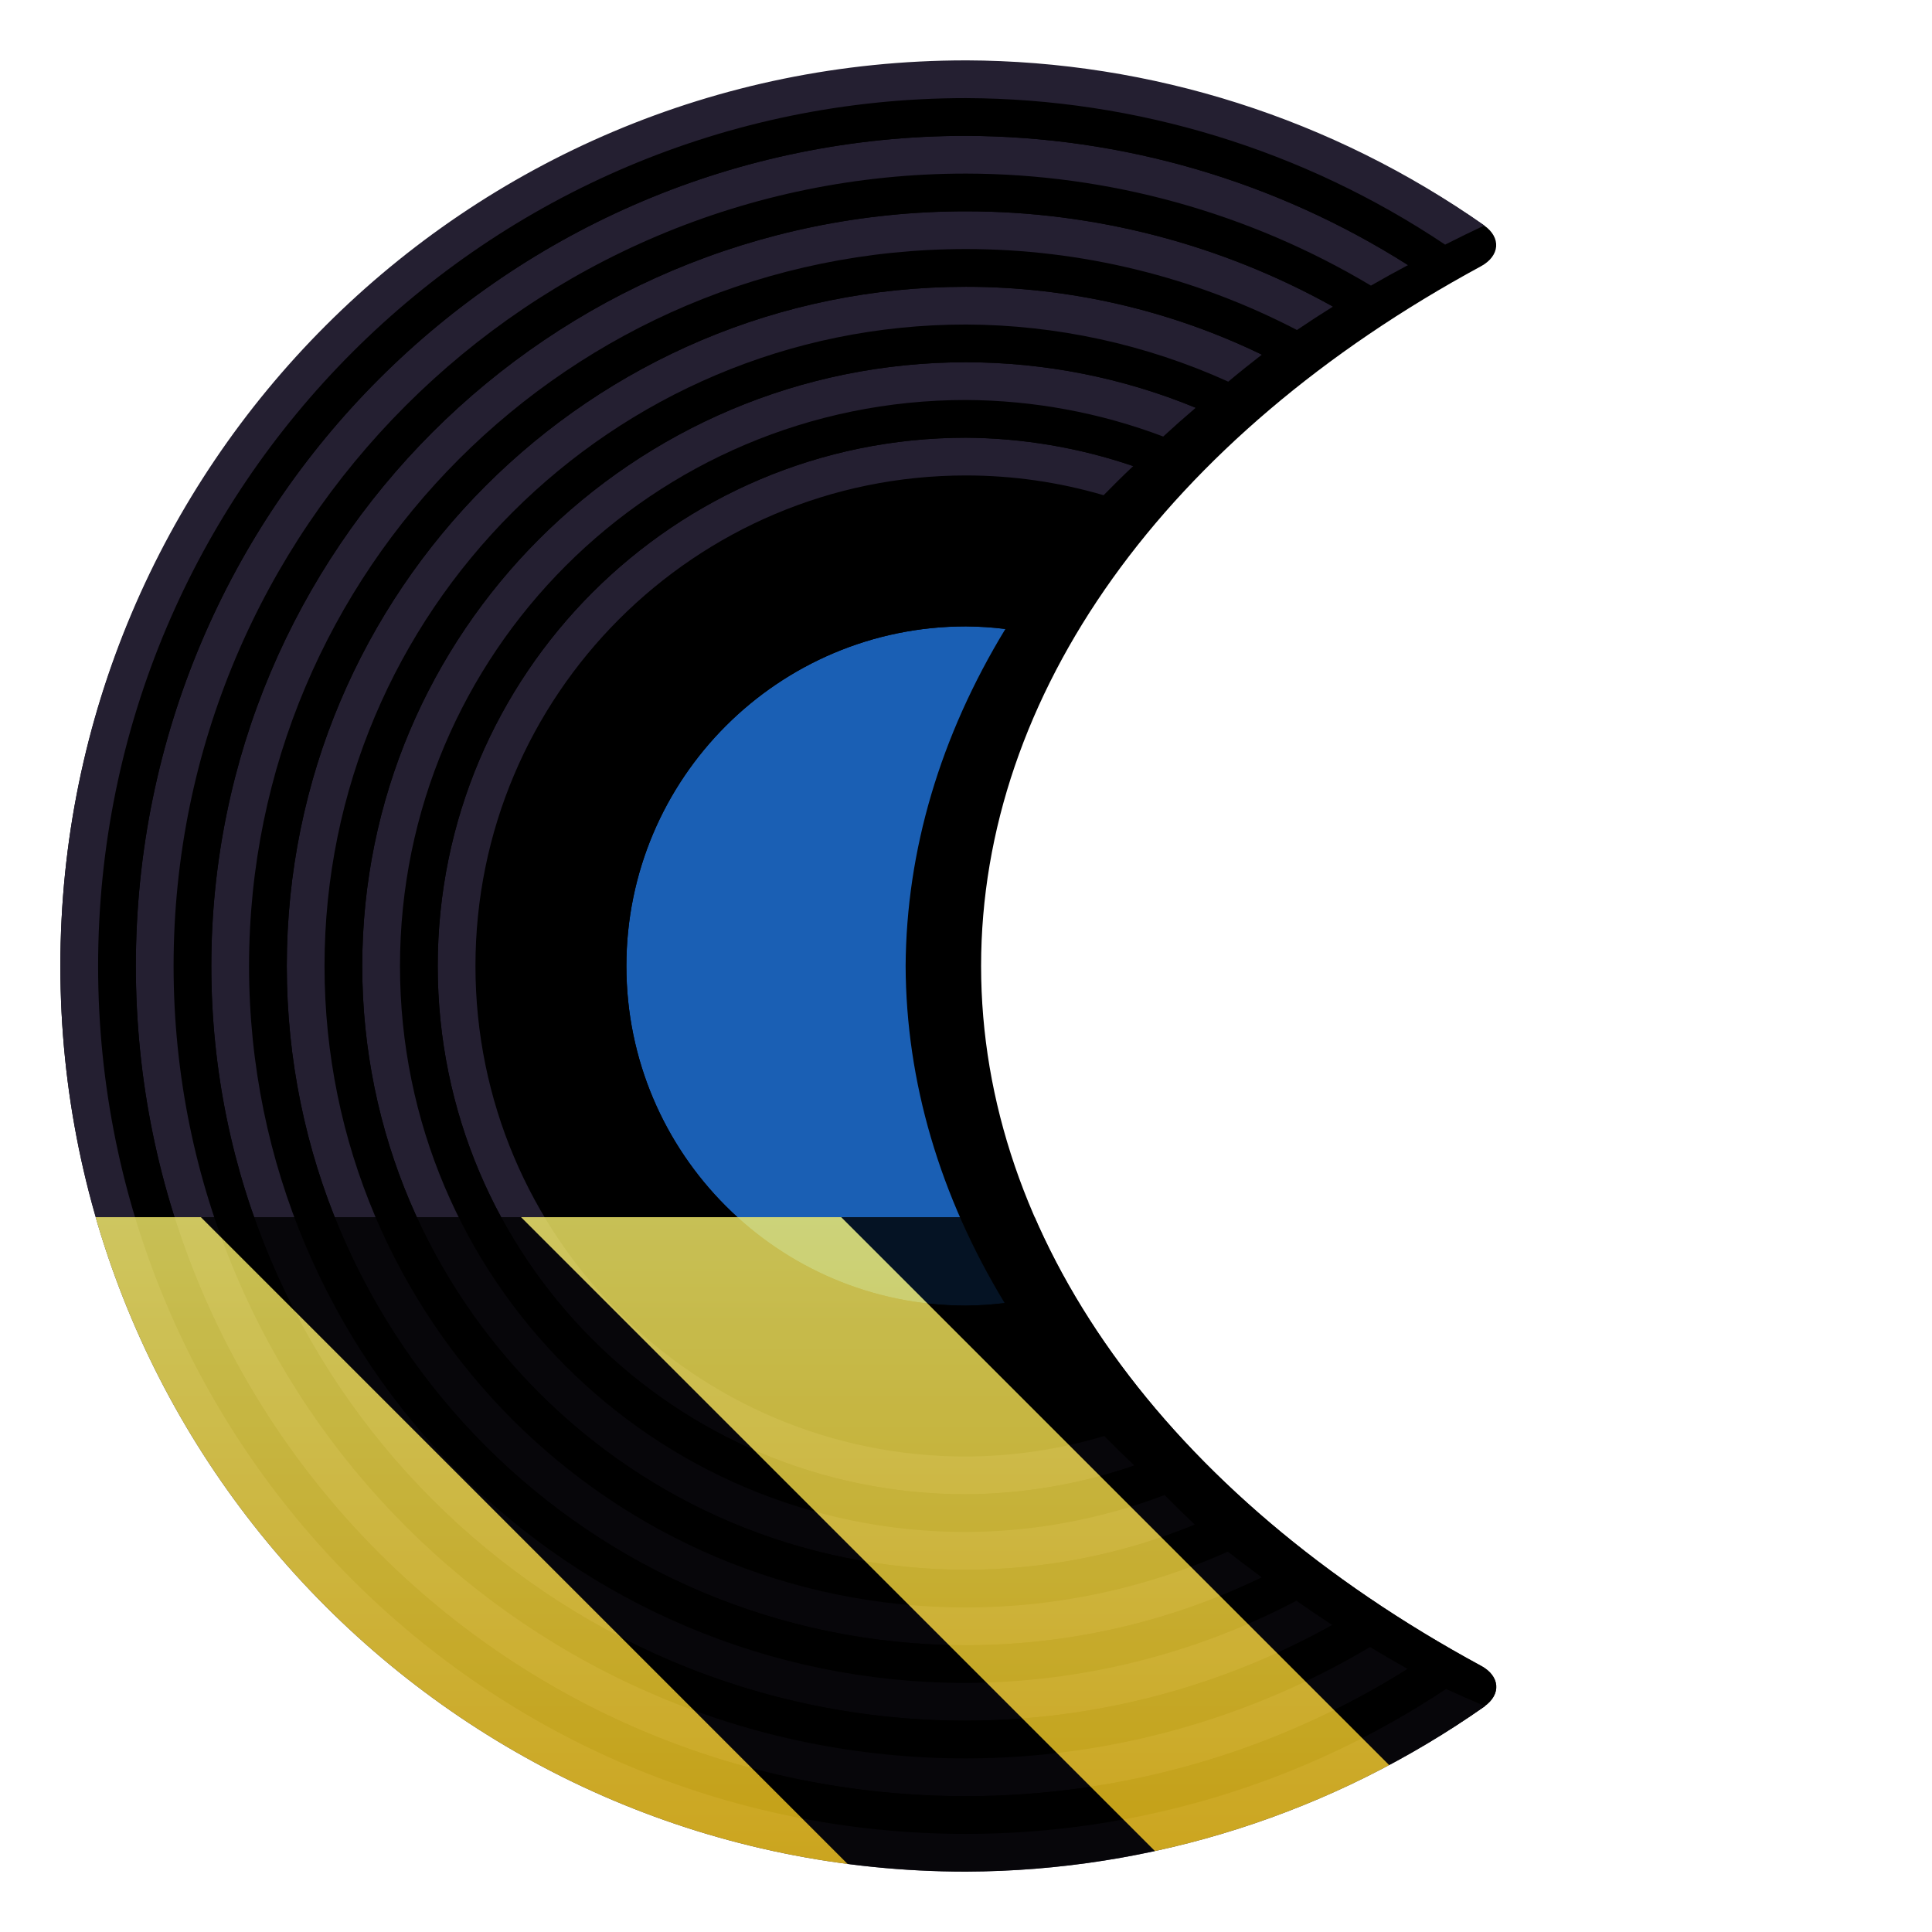
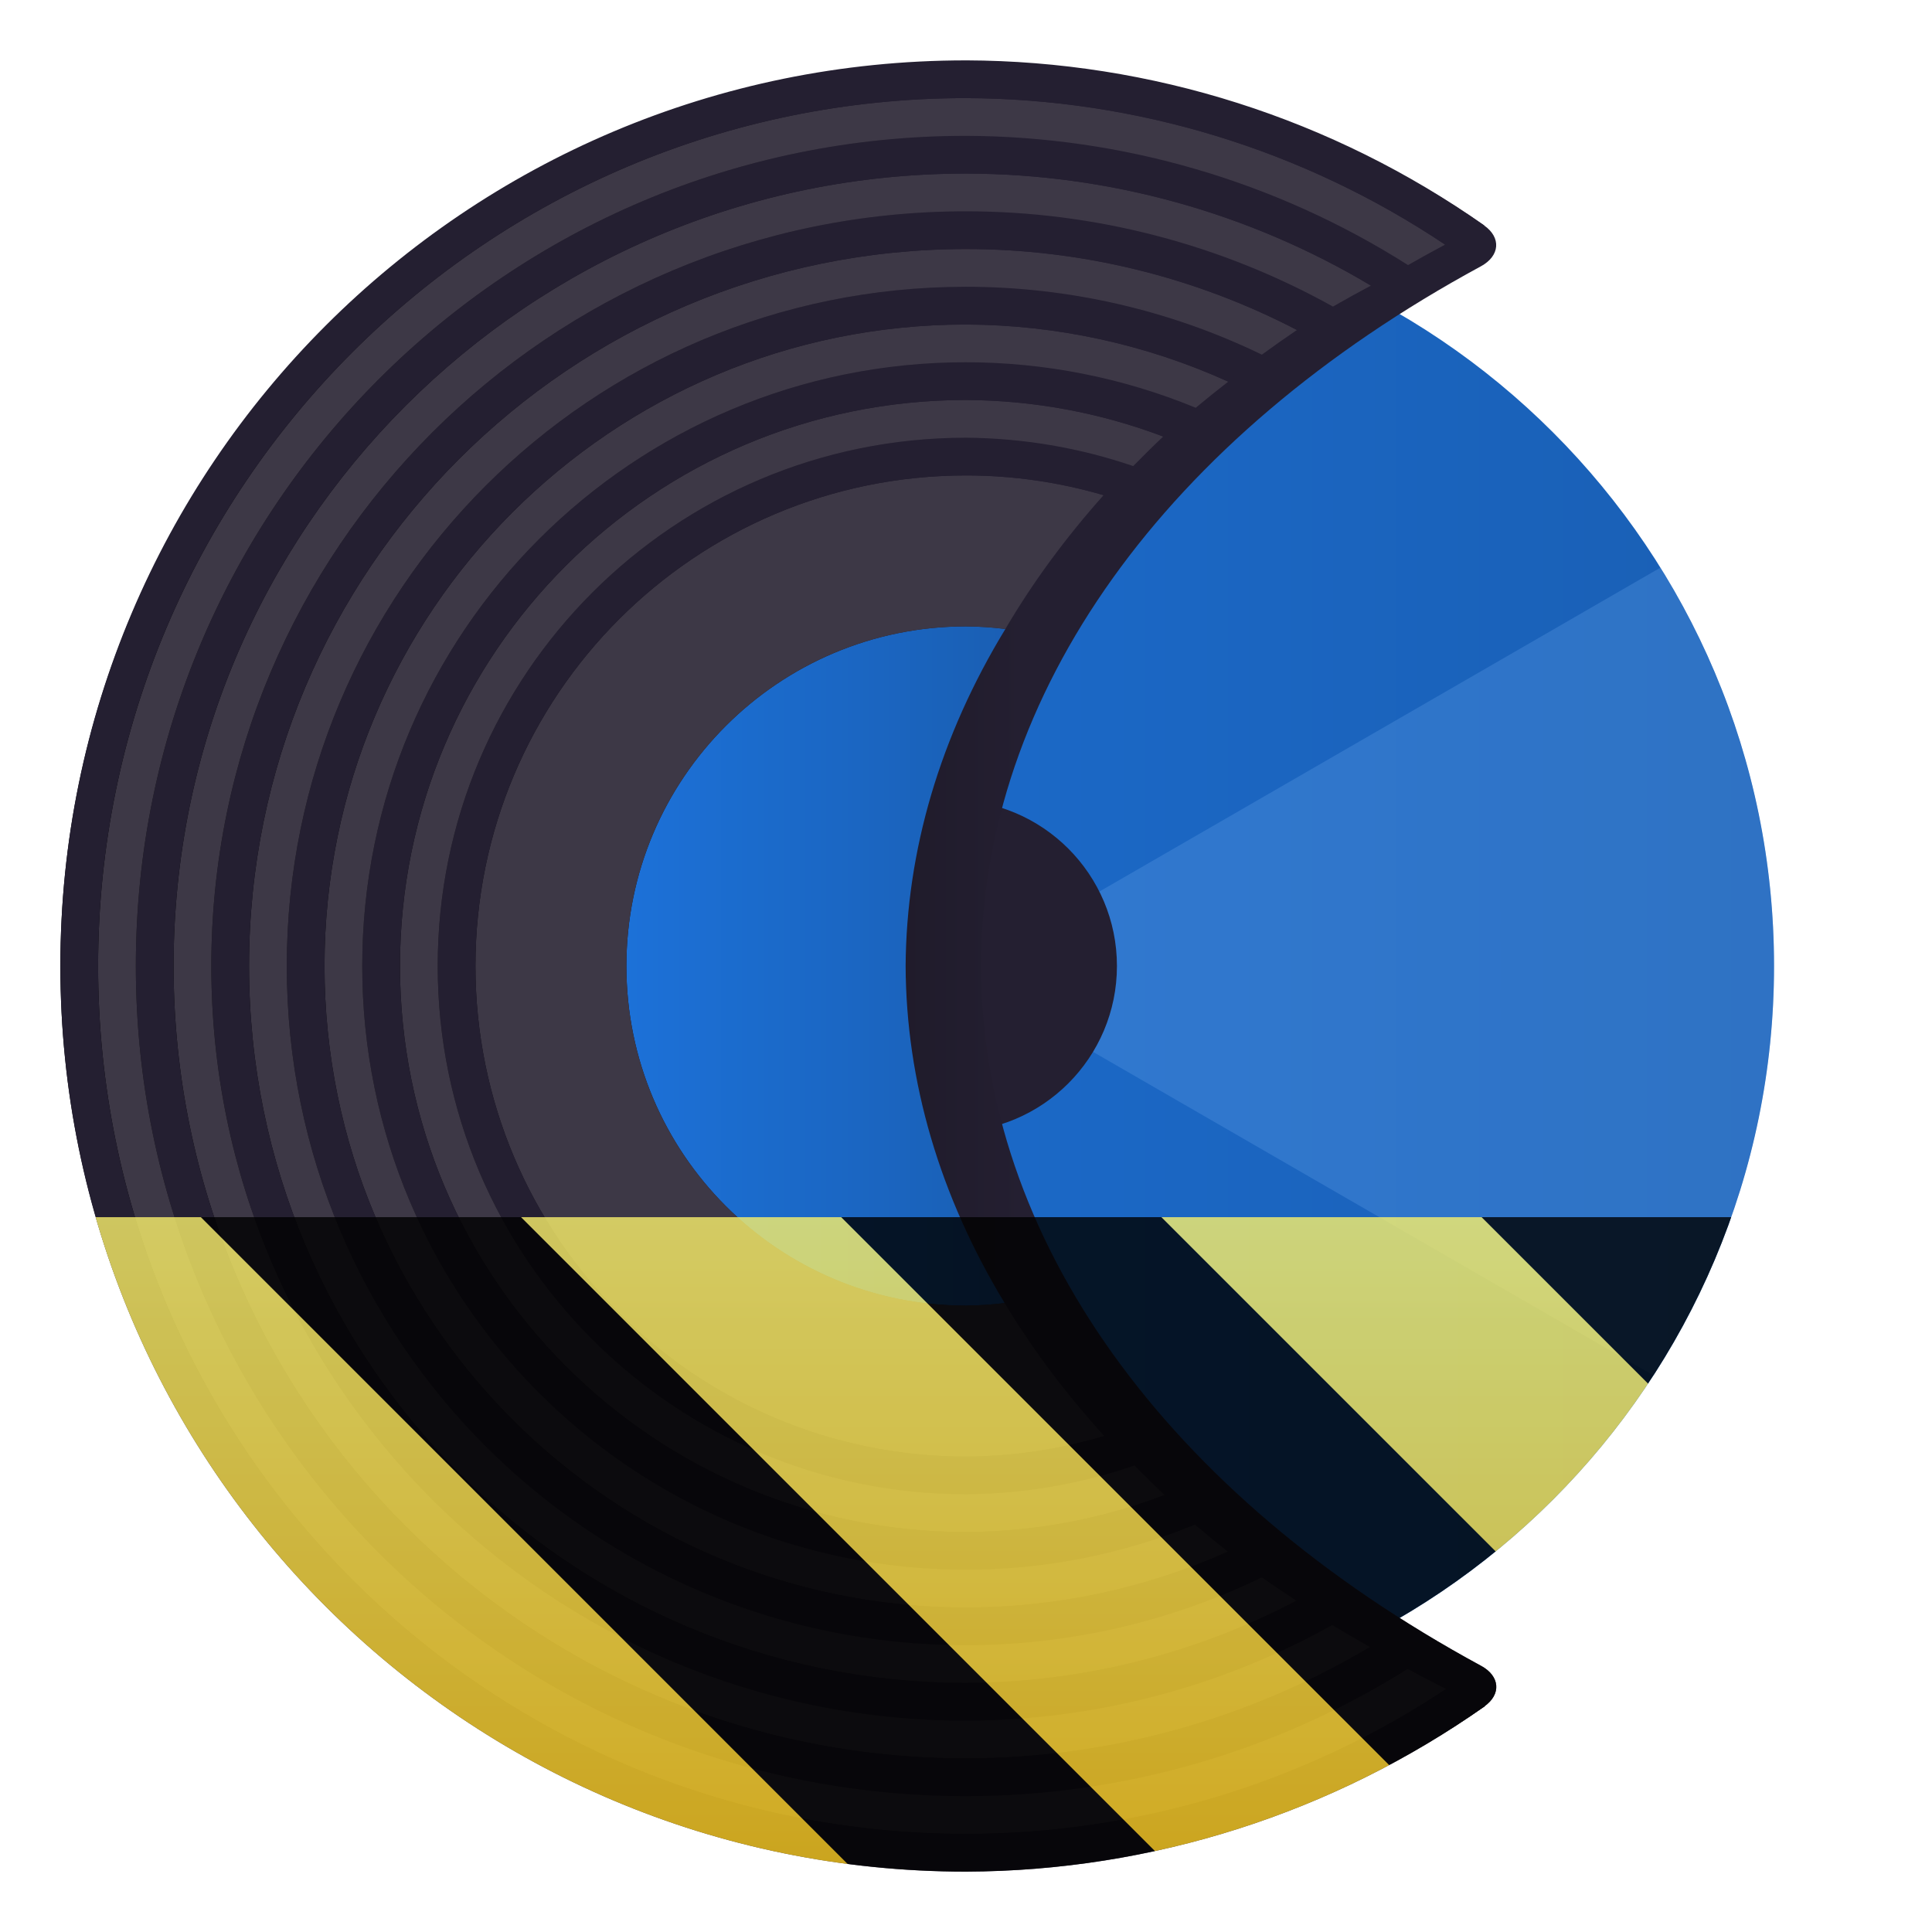
<svg xmlns="http://www.w3.org/2000/svg" height="128px" viewBox="0 0 128 128" width="128px">
  <filter id="a" height="100%" width="100%" x="0%" y="0%">
    <feColorMatrix color-interpolation-filters="sRGB" values="0 0 0 0 1 0 0 0 0 1 0 0 0 0 1 0 0 0 1 0" />
  </filter>
-   <clipPath id="b">
+   <linearGradient id="b" gradientUnits="userSpaceOnUse" x1="17.536" x2="117.536" y1="64" y2="64">
+     <stop offset="0" stop-color="#1c71d8" />
+     <stop offset="0.999" stop-color="#1a5fb4" />
+   </linearGradient>
+   <linearGradient id="c" gradientUnits="userSpaceOnUse" x1="4" x2="99.134" y1="64" y2="64">
+     <stop offset="0" />
+     <stop offset="0.671" stop-color="#241f31" />
+   </linearGradient>
+   <linearGradient id="d" gradientUnits="userSpaceOnUse" x1="41.5" x2="66.611" y1="64" y2="64">
+     <stop offset="0" stop-color="#1c71d8" />
+     <stop offset="1" stop-color="#1a5fb4" />
+   </linearGradient>
+   <clipPath id="e">
    <rect height="128" width="128" />
  </clipPath>
-   <clipPath id="c">
+   <clipPath id="f">
    <rect height="128" width="128" />
  </clipPath>
-   <mask id="d">
+   <mask id="g">
    <g filter="url(#a)">
-       <g clip-path="url(#c)" filter="url(#a)">
-         <g clip-path="url(#b)">
-           <path d="m 64 4.176 c -33.137 0 -60 26.785 -60 59.824 s 26.863 59.824 60 59.824 c 12.297 0 24.273 -3.766 34.324 -10.758 c 1.164 -0.809 1.051 -2.023 -0.195 -2.699 c -20.926 -11.34 -33.129 -28.355 -33.129 -46.367 c 0 -18.008 12.199 -35.023 33.117 -46.359 c 1.25 -0.68 1.367 -1.902 0.195 -2.715 c -10.047 -6.988 -22.02 -10.75 -34.312 -10.75 z m 0 0" />
-           <path d="m 66.562 86.332 c -4.305 -7.098 -6.531 -14.676 -6.562 -22.332 c 0.047 -7.656 2.289 -15.234 6.609 -22.328 c -0.863 -0.109 -1.738 -0.164 -2.609 -0.172 c -12.426 0 -22.5 10.074 -22.5 22.5 s 10.074 22.5 22.5 22.5 c 0.855 -0.008 1.711 -0.062 2.562 -0.168 z m 0 0" fill="#1a5fb4" />
-           <path d="m 73.16 95.141 c -2.559 -2.812 -4.766 -5.758 -6.598 -8.809 c -0.852 0.105 -1.707 0.16 -2.562 0.168 c -12.426 0 -22.5 -10.074 -22.5 -22.5 s 10.074 -22.5 22.5 -22.5 c 0.871 0.008 1.746 0.062 2.609 0.172 c 1.801 -3.07 3.98 -6.035 6.508 -8.867 c -2.961 -0.863 -6.031 -1.305 -9.117 -1.305 c -17.949 0 -32.5 14.551 -32.5 32.5 s 14.551 32.5 32.5 32.5 c 3.102 -0.016 6.188 -0.473 9.16 -1.363 z m 0 0" />
+       <g clip-path="url(#f)" filter="url(#a)">
+         <g clip-path="url(#e)">
+           <path d="m 117.535 64 c 0 27.613 -22.387 50 -50 50 c -27.613 0 -50 -22.387 -50 -50 s 22.387 -50 50 -50 c 27.613 0 50 22.387 50 50 z m 0 0" fill="url(#b)" />
+           <path d="m 110.004 37.609 l -7.148 4.129 l -39.43 22.762 l 39.43 22.762 l 6.684 3.859 c 5.219 -8.082 7.996 -17.5 7.996 -27.121 c 0 -9.328 -2.609 -18.469 -7.531 -26.391 z m 0 0" fill="#62a0ea" fill-opacity="0.302" />
+           <path d="m 74 64 c 0 6.074 -4.926 11 -11 11 s -11 -4.926 -11 -11 s 4.926 -11 11 -11 s 11 4.926 11 11 z m 0 0" fill="#241f31" />
+           <path d="m 64 4.176 c -33.137 0 -60 26.785 -60 59.824 s 26.863 59.824 60 59.824 c 12.297 0 24.273 -3.766 34.324 -10.758 c 1.164 -0.809 1.051 -2.023 -0.195 -2.699 c -20.926 -11.34 -33.129 -28.355 -33.129 -46.367 c 0 -18.008 12.199 -35.023 33.117 -46.359 c 1.25 -0.68 1.367 -1.902 0.195 -2.715 c -10.047 -6.988 -22.02 -10.75 -34.312 -10.75 z m 0 0" fill="url(#c)" />
+           <path d="m 66.562 86.332 c -4.305 -7.098 -6.531 -14.676 -6.562 -22.332 c 0.047 -7.656 2.289 -15.234 6.609 -22.328 c -0.863 -0.109 -1.738 -0.164 -2.609 -0.172 c -12.426 0 -22.5 10.074 -22.5 22.5 s 10.074 22.5 22.5 22.5 c 0.855 -0.008 1.711 -0.062 2.562 -0.168 z m 0 0" fill="url(#d)" />
+           <path d="m 73.16 95.141 c -2.559 -2.812 -4.766 -5.758 -6.598 -8.809 c -0.852 0.105 -1.707 0.16 -2.562 0.168 c -12.426 0 -22.5 -10.074 -22.5 -22.5 s 10.074 -22.5 22.5 -22.5 c 0.871 0.008 1.746 0.062 2.609 0.172 c 1.801 -3.07 3.98 -6.035 6.508 -8.867 c -2.961 -0.863 -6.031 -1.305 -9.117 -1.305 c -17.949 0 -32.5 14.551 -32.5 32.5 s 14.551 32.5 32.5 32.5 c 3.102 -0.016 6.188 -0.473 9.16 -1.363 z m 0 0" fill="#3d3846" />
          <path d="m 75.16 97.094 c -0.688 -0.645 -1.352 -1.293 -2 -1.953 c -2.973 0.887 -6.059 1.344 -9.16 1.359 c -17.949 0 -32.5 -14.551 -32.5 -32.5 s 14.551 -32.5 32.5 -32.5 c 3.086 0 6.156 0.441 9.117 1.309 c 0.637 -0.652 1.289 -1.297 1.961 -1.93 c -3.566 -1.219 -7.309 -1.852 -11.078 -1.879 c -19.328 0 -35 15.672 -35 35 s 15.672 35 35 35 c 3.801 -0.027 7.566 -0.668 11.16 -1.906 z m 0 0" fill="#241f31" />
-           <path d="m 77.156 99.051 c -0.684 -0.645 -1.348 -1.297 -1.996 -1.957 c -3.594 1.238 -7.359 1.879 -11.16 1.906 c -19.328 0 -35 -15.672 -35 -35 s 15.672 -35 35 -35 c 3.77 0.027 7.512 0.66 11.078 1.879 c 0.645 -0.66 1.309 -1.316 1.988 -1.957 c -4.176 -1.582 -8.602 -2.398 -13.066 -2.422 c -20.711 0 -37.5 16.789 -37.5 37.5 s 16.789 37.5 37.5 37.5 c 4.496 -0.02 8.953 -0.852 13.156 -2.449 z m 0 0" />
+           <path d="m 77.156 99.051 c -0.684 -0.645 -1.348 -1.297 -1.996 -1.957 c -3.594 1.238 -7.359 1.879 -11.16 1.906 c -19.328 0 -35 -15.672 -35 -35 s 15.672 -35 35 -35 c 3.77 0.027 7.512 0.66 11.078 1.879 c 0.645 -0.66 1.309 -1.316 1.988 -1.957 c -4.176 -1.582 -8.602 -2.398 -13.066 -2.422 c -20.711 0 -37.5 16.789 -37.5 37.5 s 16.789 37.5 37.5 37.5 c 4.496 -0.02 8.953 -0.852 13.156 -2.449 z m 0 0" fill="#3d3846" />
          <path d="m 79.164 101.012 c -0.688 -0.645 -1.355 -1.301 -2.008 -1.961 c -4.203 1.598 -8.66 2.43 -13.156 2.449 c -20.711 0 -37.5 -16.789 -37.5 -37.5 s 16.789 -37.5 37.5 -37.5 c 4.465 0.023 8.891 0.84 13.066 2.422 c 0.699 -0.645 1.418 -1.281 2.152 -1.906 c -4.824 -1.988 -9.996 -3.012 -15.219 -3.016 c -22.09 0 -40 17.91 -40 40 s 17.91 40 40 40 c 5.203 0 10.352 -1.016 15.164 -2.988 z m 0 0" fill="#241f31" />
-           <path d="m 81.348 102.801 c -0.746 -0.586 -1.473 -1.184 -2.184 -1.789 c -4.812 1.973 -9.961 2.988 -15.164 2.988 c -22.09 0 -40 -17.91 -40 -40 s 17.91 -40 40 -40 c 5.223 0.004 10.395 1.027 15.219 3.016 c 0.703 -0.586 1.422 -1.164 2.156 -1.73 c -5.457 -2.473 -11.379 -3.762 -17.375 -3.785 c -23.473 0 -42.5 19.027 -42.5 42.5 s 19.027 42.5 42.5 42.5 c 5.977 0 11.891 -1.262 17.348 -3.699 z m 0 0" />
+           <path d="m 81.348 102.801 c -0.746 -0.586 -1.473 -1.184 -2.184 -1.789 c -4.812 1.973 -9.961 2.988 -15.164 2.988 c -22.09 0 -40 -17.91 -40 -40 s 17.91 -40 40 -40 c 5.223 0.004 10.395 1.027 15.219 3.016 c 0.703 -0.586 1.422 -1.164 2.156 -1.73 c -5.457 -2.473 -11.379 -3.762 -17.375 -3.785 c -23.473 0 -42.5 19.027 -42.5 42.5 s 19.027 42.5 42.5 42.5 c 5.977 0 11.891 -1.262 17.348 -3.699 z m 0 0" fill="#3d3846" />
          <path d="m 83.602 104.508 c -0.766 -0.562 -1.52 -1.129 -2.254 -1.707 c -5.457 2.438 -11.371 3.699 -17.348 3.699 c -23.473 0 -42.5 -19.027 -42.5 -42.5 s 19.027 -42.5 42.5 -42.5 c 5.996 0.023 11.918 1.312 17.375 3.785 c 0.727 -0.609 1.469 -1.203 2.227 -1.789 c -6.109 -2.961 -12.812 -4.496 -19.602 -4.496 c -24.852 0 -45 20.148 -45 45 s 20.148 45 45 45 c 6.789 0 13.492 -1.535 19.602 -4.492 z m 0 0" fill="#241f31" />
-           <path d="m 85.891 106.055 c -0.777 -0.508 -1.539 -1.023 -2.289 -1.547 c -6.109 2.957 -12.812 4.492 -19.602 4.492 c -24.852 0 -45 -20.148 -45 -45 s 20.148 -45 45 -45 c 6.789 0 13.492 1.535 19.602 4.496 c 0.762 -0.555 1.535 -1.098 2.324 -1.633 c -6.77 -3.523 -14.293 -5.363 -21.926 -5.363 c -26.234 0 -47.5 21.266 -47.5 47.5 s 21.266 47.5 47.5 47.5 c 7.629 -0.031 15.137 -1.898 21.891 -5.445 z m 0 0" />
+           <path d="m 85.891 106.055 c -0.777 -0.508 -1.539 -1.023 -2.289 -1.547 c -6.109 2.957 -12.812 4.492 -19.602 4.492 c -24.852 0 -45 -20.148 -45 -45 s 20.148 -45 45 -45 c 6.789 0 13.492 1.535 19.602 4.496 c 0.762 -0.555 1.535 -1.098 2.324 -1.633 c -6.77 -3.523 -14.293 -5.363 -21.926 -5.363 c -26.234 0 -47.5 21.266 -47.5 47.5 s 21.266 47.5 47.5 47.5 c 7.629 -0.031 15.137 -1.898 21.891 -5.445 z m 0 0" fill="#3d3846" />
          <path d="m 88.266 107.664 c -0.805 -0.527 -1.598 -1.066 -2.375 -1.609 c -6.754 3.547 -14.262 5.414 -21.891 5.445 c -26.234 0 -47.5 -21.266 -47.5 -47.5 s 21.266 -47.5 47.5 -47.5 c 7.633 0 15.156 1.84 21.926 5.363 c 0.781 -0.527 1.578 -1.047 2.387 -1.551 c -7.434 -4.141 -15.801 -6.312 -24.312 -6.312 c -27.613 0 -50 22.387 -50 50 s 22.387 50 50 50 c 8.496 -0.016 16.848 -2.199 24.266 -6.336 z m 0 0" fill="#241f31" />
-           <path d="m 90.766 109.121 c -0.844 -0.477 -1.68 -0.961 -2.5 -1.457 c -7.418 4.137 -15.77 6.32 -24.266 6.336 c -27.613 0 -50 -22.387 -50 -50 s 22.387 -50 50 -50 c 8.512 0 16.879 2.172 24.312 6.312 c 0.828 -0.477 1.668 -0.938 2.516 -1.391 c -8.109 -4.844 -17.379 -7.406 -26.828 -7.422 c -28.996 0 -52.5 23.504 -52.5 52.5 s 23.504 52.5 52.5 52.5 c 9.422 -0.012 18.668 -2.562 26.766 -7.379 z m 0 0" />
+           <path d="m 90.766 109.121 c -0.844 -0.477 -1.68 -0.961 -2.5 -1.457 c -7.418 4.137 -15.77 6.32 -24.266 6.336 c -27.613 0 -50 -22.387 -50 -50 s 22.387 -50 50 -50 c 8.512 0 16.879 2.172 24.312 6.312 c 0.828 -0.477 1.668 -0.938 2.516 -1.391 c -8.109 -4.844 -17.379 -7.406 -26.828 -7.422 c -28.996 0 -52.5 23.504 -52.5 52.5 s 23.504 52.5 52.5 52.5 c 9.422 -0.012 18.668 -2.562 26.766 -7.379 z m 0 0" fill="#3d3846" />
          <path d="m 93.258 110.574 c -0.844 -0.477 -1.672 -0.961 -2.492 -1.453 c -8.098 4.816 -17.344 7.367 -26.766 7.379 c -28.996 0 -52.5 -23.504 -52.5 -52.5 s 23.504 -52.5 52.5 -52.5 c 9.449 0.016 18.719 2.578 26.828 7.422 c 0.809 -0.465 1.629 -0.918 2.457 -1.359 c -8.758 -5.559 -18.91 -8.527 -29.285 -8.562 c -30.375 0 -55 24.625 -55 55 s 24.625 55 55 55 c 10.352 0 20.492 -2.922 29.258 -8.426 z m 0 0" fill="#241f31" />
-           <path d="m 95.805 111.902 c -0.859 -0.434 -1.711 -0.875 -2.547 -1.328 c -8.766 5.504 -18.906 8.426 -29.258 8.426 c -30.375 0 -55 -24.625 -55 -55 s 24.625 -55 55 -55 c 10.375 0.035 20.527 3.004 29.285 8.562 c 0.809 -0.461 1.629 -0.914 2.457 -1.355 c -9.395 -6.289 -20.438 -9.664 -31.742 -9.707 c -31.758 0 -57.5 25.742 -57.5 57.5 s 25.742 57.5 57.5 57.5 c 11.316 0 22.379 -3.34 31.805 -9.598 z m 0 0" />
+           <path d="m 95.805 111.902 c -0.859 -0.434 -1.711 -0.875 -2.547 -1.328 c -8.766 5.504 -18.906 8.426 -29.258 8.426 c -30.375 0 -55 -24.625 -55 -55 s 24.625 -55 55 -55 c 10.375 0.035 20.527 3.004 29.285 8.562 c 0.809 -0.461 1.629 -0.914 2.457 -1.355 c -9.395 -6.289 -20.438 -9.664 -31.742 -9.707 c -31.758 0 -57.5 25.742 -57.5 57.5 s 25.742 57.5 57.5 57.5 c 11.316 0 22.379 -3.34 31.805 -9.598 z m 0 0" fill="#3d3846" />
          <path d="m 64 4 c -33.137 0 -60 26.863 -60 60 s 26.863 60 60 60 c 12.316 -0.039 24.32 -3.871 34.383 -10.965 c -0.867 -0.367 -1.727 -0.746 -2.578 -1.133 c -9.426 6.258 -20.488 9.598 -31.805 9.598 c -31.758 0 -57.5 -25.742 -57.5 -57.5 s 25.742 -57.5 57.5 -57.5 c 11.305 0.043 22.348 3.418 31.742 9.707 c 0.855 -0.434 1.723 -0.855 2.598 -1.27 c -10.055 -7.078 -22.043 -10.898 -34.34 -10.938 z m 0 0" fill="#241f31" />
        </g>
      </g>
    </g>
  </mask>
-   <mask id="e">
+   <mask id="h">
    <g filter="url(#a)">
      <rect fill-opacity="0.8" height="184.32" width="184.32" x="-28.16" y="-28.16" />
    </g>
  </mask>
-   <linearGradient id="f" gradientTransform="matrix(0 0.37 -0.98462 0 295.385 -30.36)" gradientUnits="userSpaceOnUse" x1="300" x2="428" y1="235" y2="235">
+   <linearGradient id="i" gradientTransform="matrix(0 0.37 -0.98462 0 295.385 -30.36)" gradientUnits="userSpaceOnUse" x1="300" x2="428" y1="235" y2="235">
    <stop offset="0" stop-color="#f9f06b" />
    <stop offset="1" stop-color="#f5c211" />
  </linearGradient>
-   <clipPath id="g">
+   <clipPath id="j">
    <rect height="128" width="128" />
  </clipPath>
-   <clipPath id="h">
+   <clipPath id="k">
    <rect height="128" width="128" />
  </clipPath>
-   <path d="m 64 4.176 c -33.137 0 -60 26.785 -60 59.824 s 26.863 59.824 60 59.824 c 12.297 0 24.273 -3.766 34.324 -10.758 c 1.164 -0.809 1.051 -2.023 -0.195 -2.699 c -20.926 -11.34 -33.129 -28.355 -33.129 -46.367 c 0 -18.008 12.199 -35.023 33.117 -46.359 c 1.25 -0.68 1.367 -1.902 0.195 -2.715 c -10.047 -6.988 -22.02 -10.75 -34.312 -10.75 z m 0 0" />
-   <path d="m 66.562 86.332 c -4.305 -7.098 -6.531 -14.676 -6.562 -22.332 c 0.047 -7.656 2.289 -15.234 6.609 -22.328 c -0.863 -0.109 -1.738 -0.164 -2.609 -0.172 c -12.426 0 -22.5 10.074 -22.5 22.5 s 10.074 22.5 22.5 22.5 c 0.855 -0.008 1.711 -0.062 2.562 -0.168 z m 0 0" fill="#1a5fb4" />
-   <path d="m 73.16 95.141 c -2.559 -2.812 -4.766 -5.758 -6.598 -8.809 c -0.852 0.105 -1.707 0.16 -2.562 0.168 c -12.426 0 -22.5 -10.074 -22.5 -22.5 s 10.074 -22.5 22.5 -22.5 c 0.871 0.008 1.746 0.062 2.609 0.172 c 1.801 -3.07 3.98 -6.035 6.508 -8.867 c -2.961 -0.863 -6.031 -1.305 -9.117 -1.305 c -17.949 0 -32.5 14.551 -32.5 32.5 s 14.551 32.5 32.5 32.5 c 3.102 -0.016 6.188 -0.473 9.16 -1.363 z m 0 0" />
+   <path d="m 117.535 64 c 0 27.613 -22.387 50 -50 50 c -27.613 0 -50 -22.387 -50 -50 s 22.387 -50 50 -50 c 27.613 0 50 22.387 50 50 z m 0 0" fill="url(#b)" />
+   <path d="m 110.004 37.609 l -7.148 4.129 l -39.43 22.762 l 39.43 22.762 l 6.684 3.859 c 5.219 -8.082 7.996 -17.5 7.996 -27.121 c 0 -9.328 -2.609 -18.469 -7.531 -26.391 z m 0 0" fill="#62a0ea" fill-opacity="0.302" />
+   <path d="m 74 64 c 0 6.074 -4.926 11 -11 11 s -11 -4.926 -11 -11 s 4.926 -11 11 -11 s 11 4.926 11 11 z m 0 0" fill="#241f31" />
+   <path d="m 64 4.176 c -33.137 0 -60 26.785 -60 59.824 s 26.863 59.824 60 59.824 c 12.297 0 24.273 -3.766 34.324 -10.758 c 1.164 -0.809 1.051 -2.023 -0.195 -2.699 c -20.926 -11.34 -33.129 -28.355 -33.129 -46.367 c 0 -18.008 12.199 -35.023 33.117 -46.359 c 1.25 -0.68 1.367 -1.902 0.195 -2.715 c -10.047 -6.988 -22.02 -10.75 -34.312 -10.75 z m 0 0" fill="url(#c)" />
+   <path d="m 66.562 86.332 c -4.305 -7.098 -6.531 -14.676 -6.562 -22.332 c 0.047 -7.656 2.289 -15.234 6.609 -22.328 c -0.863 -0.109 -1.738 -0.164 -2.609 -0.172 c -12.426 0 -22.5 10.074 -22.5 22.5 s 10.074 22.5 22.5 22.5 c 0.855 -0.008 1.711 -0.062 2.562 -0.168 z m 0 0" fill="url(#d)" />
+   <path d="m 73.16 95.141 c -2.559 -2.812 -4.766 -5.758 -6.598 -8.809 c -0.852 0.105 -1.707 0.16 -2.562 0.168 c -12.426 0 -22.5 -10.074 -22.5 -22.5 s 10.074 -22.5 22.5 -22.5 c 0.871 0.008 1.746 0.062 2.609 0.172 c 1.801 -3.07 3.98 -6.035 6.508 -8.867 c -2.961 -0.863 -6.031 -1.305 -9.117 -1.305 c -17.949 0 -32.5 14.551 -32.5 32.5 s 14.551 32.5 32.5 32.5 c 3.102 -0.016 6.188 -0.473 9.16 -1.363 z m 0 0" fill="#3d3846" />
  <path d="m 75.16 97.094 c -0.688 -0.645 -1.352 -1.293 -2 -1.953 c -2.973 0.887 -6.059 1.344 -9.16 1.359 c -17.949 0 -32.5 -14.551 -32.5 -32.5 s 14.551 -32.5 32.5 -32.5 c 3.086 0 6.156 0.441 9.117 1.309 c 0.637 -0.652 1.289 -1.297 1.961 -1.93 c -3.566 -1.219 -7.309 -1.852 -11.078 -1.879 c -19.328 0 -35 15.672 -35 35 s 15.672 35 35 35 c 3.801 -0.027 7.566 -0.668 11.16 -1.906 z m 0 0" fill="#241f31" />
-   <path d="m 77.156 99.051 c -0.684 -0.645 -1.348 -1.297 -1.996 -1.957 c -3.594 1.238 -7.359 1.879 -11.16 1.906 c -19.328 0 -35 -15.672 -35 -35 s 15.672 -35 35 -35 c 3.77 0.027 7.512 0.66 11.078 1.879 c 0.645 -0.66 1.309 -1.316 1.988 -1.957 c -4.176 -1.582 -8.602 -2.398 -13.066 -2.422 c -20.711 0 -37.5 16.789 -37.5 37.5 s 16.789 37.5 37.5 37.5 c 4.496 -0.02 8.953 -0.852 13.156 -2.449 z m 0 0" />
+   <path d="m 77.156 99.051 c -0.684 -0.645 -1.348 -1.297 -1.996 -1.957 c -3.594 1.238 -7.359 1.879 -11.16 1.906 c -19.328 0 -35 -15.672 -35 -35 s 15.672 -35 35 -35 c 3.77 0.027 7.512 0.66 11.078 1.879 c 0.645 -0.66 1.309 -1.316 1.988 -1.957 c -4.176 -1.582 -8.602 -2.398 -13.066 -2.422 c -20.711 0 -37.5 16.789 -37.5 37.5 s 16.789 37.5 37.5 37.5 c 4.496 -0.02 8.953 -0.852 13.156 -2.449 z m 0 0" fill="#3d3846" />
  <path d="m 79.164 101.012 c -0.688 -0.645 -1.355 -1.301 -2.008 -1.961 c -4.203 1.598 -8.66 2.43 -13.156 2.449 c -20.711 0 -37.5 -16.789 -37.5 -37.5 s 16.789 -37.5 37.5 -37.5 c 4.465 0.023 8.891 0.84 13.066 2.422 c 0.699 -0.645 1.418 -1.281 2.152 -1.906 c -4.824 -1.988 -9.996 -3.012 -15.219 -3.016 c -22.09 0 -40 17.91 -40 40 s 17.91 40 40 40 c 5.203 0 10.352 -1.016 15.164 -2.988 z m 0 0" fill="#241f31" />
-   <path d="m 81.348 102.801 c -0.746 -0.586 -1.473 -1.184 -2.184 -1.789 c -4.812 1.973 -9.961 2.988 -15.164 2.988 c -22.09 0 -40 -17.91 -40 -40 s 17.91 -40 40 -40 c 5.223 0.004 10.395 1.027 15.219 3.016 c 0.703 -0.586 1.422 -1.164 2.156 -1.73 c -5.457 -2.473 -11.379 -3.762 -17.375 -3.785 c -23.473 0 -42.5 19.027 -42.5 42.5 s 19.027 42.5 42.5 42.5 c 5.977 0 11.891 -1.262 17.348 -3.699 z m 0 0" />
+   <path d="m 81.348 102.801 c -0.746 -0.586 -1.473 -1.184 -2.184 -1.789 c -4.812 1.973 -9.961 2.988 -15.164 2.988 c -22.09 0 -40 -17.91 -40 -40 s 17.91 -40 40 -40 c 5.223 0.004 10.395 1.027 15.219 3.016 c 0.703 -0.586 1.422 -1.164 2.156 -1.73 c -5.457 -2.473 -11.379 -3.762 -17.375 -3.785 c -23.473 0 -42.5 19.027 -42.5 42.5 s 19.027 42.5 42.5 42.5 c 5.977 0 11.891 -1.262 17.348 -3.699 z m 0 0" fill="#3d3846" />
  <path d="m 83.602 104.508 c -0.766 -0.562 -1.52 -1.129 -2.254 -1.707 c -5.457 2.438 -11.371 3.699 -17.348 3.699 c -23.473 0 -42.5 -19.027 -42.5 -42.5 s 19.027 -42.5 42.5 -42.5 c 5.996 0.023 11.918 1.312 17.375 3.785 c 0.727 -0.609 1.469 -1.203 2.227 -1.789 c -6.109 -2.961 -12.812 -4.496 -19.602 -4.496 c -24.852 0 -45 20.148 -45 45 s 20.148 45 45 45 c 6.789 0 13.492 -1.535 19.602 -4.492 z m 0 0" fill="#241f31" />
-   <path d="m 85.891 106.055 c -0.777 -0.508 -1.539 -1.023 -2.289 -1.547 c -6.109 2.957 -12.812 4.492 -19.602 4.492 c -24.852 0 -45 -20.148 -45 -45 s 20.148 -45 45 -45 c 6.789 0 13.492 1.535 19.602 4.496 c 0.762 -0.555 1.535 -1.098 2.324 -1.633 c -6.77 -3.523 -14.293 -5.363 -21.926 -5.363 c -26.234 0 -47.5 21.266 -47.5 47.5 s 21.266 47.5 47.5 47.5 c 7.629 -0.031 15.137 -1.898 21.891 -5.445 z m 0 0" />
+   <path d="m 85.891 106.055 c -0.777 -0.508 -1.539 -1.023 -2.289 -1.547 c -6.109 2.957 -12.812 4.492 -19.602 4.492 c -24.852 0 -45 -20.148 -45 -45 s 20.148 -45 45 -45 c 6.789 0 13.492 1.535 19.602 4.496 c 0.762 -0.555 1.535 -1.098 2.324 -1.633 c -6.77 -3.523 -14.293 -5.363 -21.926 -5.363 c -26.234 0 -47.5 21.266 -47.5 47.5 s 21.266 47.5 47.5 47.5 c 7.629 -0.031 15.137 -1.898 21.891 -5.445 z m 0 0" fill="#3d3846" />
  <path d="m 88.266 107.664 c -0.805 -0.527 -1.598 -1.066 -2.375 -1.609 c -6.754 3.547 -14.262 5.414 -21.891 5.445 c -26.234 0 -47.5 -21.266 -47.5 -47.5 s 21.266 -47.5 47.5 -47.5 c 7.633 0 15.156 1.84 21.926 5.363 c 0.781 -0.527 1.578 -1.047 2.387 -1.551 c -7.434 -4.141 -15.801 -6.312 -24.312 -6.312 c -27.613 0 -50 22.387 -50 50 s 22.387 50 50 50 c 8.496 -0.016 16.848 -2.199 24.266 -6.336 z m 0 0" fill="#241f31" />
-   <path d="m 90.766 109.121 c -0.844 -0.477 -1.68 -0.961 -2.5 -1.457 c -7.418 4.137 -15.77 6.32 -24.266 6.336 c -27.613 0 -50 -22.387 -50 -50 s 22.387 -50 50 -50 c 8.512 0 16.879 2.172 24.312 6.312 c 0.828 -0.477 1.668 -0.938 2.516 -1.391 c -8.109 -4.844 -17.379 -7.406 -26.828 -7.422 c -28.996 0 -52.5 23.504 -52.5 52.5 s 23.504 52.5 52.5 52.5 c 9.422 -0.012 18.668 -2.562 26.766 -7.379 z m 0 0" />
+   <path d="m 90.766 109.121 c -0.844 -0.477 -1.68 -0.961 -2.5 -1.457 c -7.418 4.137 -15.77 6.32 -24.266 6.336 c -27.613 0 -50 -22.387 -50 -50 s 22.387 -50 50 -50 c 8.512 0 16.879 2.172 24.312 6.312 c 0.828 -0.477 1.668 -0.938 2.516 -1.391 c -8.109 -4.844 -17.379 -7.406 -26.828 -7.422 c -28.996 0 -52.5 23.504 -52.5 52.5 s 23.504 52.5 52.5 52.5 c 9.422 -0.012 18.668 -2.562 26.766 -7.379 z m 0 0" fill="#3d3846" />
  <path d="m 93.258 110.574 c -0.844 -0.477 -1.672 -0.961 -2.492 -1.453 c -8.098 4.816 -17.344 7.367 -26.766 7.379 c -28.996 0 -52.5 -23.504 -52.5 -52.5 s 23.504 -52.5 52.5 -52.5 c 9.449 0.016 18.719 2.578 26.828 7.422 c 0.809 -0.465 1.629 -0.918 2.457 -1.359 c -8.758 -5.559 -18.91 -8.527 -29.285 -8.562 c -30.375 0 -55 24.625 -55 55 s 24.625 55 55 55 c 10.352 0 20.492 -2.922 29.258 -8.426 z m 0 0" fill="#241f31" />
-   <path d="m 95.805 111.902 c -0.859 -0.434 -1.711 -0.875 -2.547 -1.328 c -8.766 5.504 -18.906 8.426 -29.258 8.426 c -30.375 0 -55 -24.625 -55 -55 s 24.625 -55 55 -55 c 10.375 0.035 20.527 3.004 29.285 8.562 c 0.809 -0.461 1.629 -0.914 2.457 -1.355 c -9.395 -6.289 -20.438 -9.664 -31.742 -9.707 c -31.758 0 -57.5 25.742 -57.5 57.5 s 25.742 57.5 57.5 57.5 c 11.316 0 22.379 -3.34 31.805 -9.598 z m 0 0" />
+   <path d="m 95.805 111.902 c -0.859 -0.434 -1.711 -0.875 -2.547 -1.328 c -8.766 5.504 -18.906 8.426 -29.258 8.426 c -30.375 0 -55 -24.625 -55 -55 s 24.625 -55 55 -55 c 10.375 0.035 20.527 3.004 29.285 8.562 c 0.809 -0.461 1.629 -0.914 2.457 -1.355 c -9.395 -6.289 -20.438 -9.664 -31.742 -9.707 c -31.758 0 -57.5 25.742 -57.5 57.5 s 25.742 57.5 57.5 57.5 c 11.316 0 22.379 -3.34 31.805 -9.598 z m 0 0" fill="#3d3846" />
  <path d="m 64 4 c -33.137 0 -60 26.863 -60 60 s 26.863 60 60 60 c 12.316 -0.039 24.32 -3.871 34.383 -10.965 c -0.867 -0.367 -1.727 -0.746 -2.578 -1.133 c -9.426 6.258 -20.488 9.598 -31.805 9.598 c -31.758 0 -57.5 -25.742 -57.5 -57.5 s 25.742 -57.5 57.5 -57.5 c 11.305 0.043 22.348 3.418 31.742 9.707 c 0.855 -0.434 1.723 -0.855 2.598 -1.27 c -10.055 -7.078 -22.043 -10.898 -34.34 -10.938 z m 0 0" fill="#241f31" />
-   <g mask="url(#d)">
-     <g clip-path="url(#h)">
-       <g mask="url(#e)">
-         <g clip-path="url(#g)">
-           <path d="m 128 80.641 v 47.359 h -128 v -47.359 z m 0 0" fill="url(#f)" />
+   <g mask="url(#g)">
+     <g clip-path="url(#k)">
+       <g mask="url(#h)">
+         <g clip-path="url(#j)">
+           <path d="m 128 80.641 v 47.359 h -128 v -47.359 z m 0 0" fill="url(#i)" />
          <path d="m 13.309 80.641 l 47.355 47.359 h 21.215 l -47.359 -47.359 z m 42.422 0 l 47.363 47.359 h 21.215 l -47.363 -47.359 z m 42.43 0 l 29.84 29.84 v -21.211 l -8.629 -8.629 z m -98.16 7.906 v 21.215 l 18.238 18.238 h 21.215 z m 0 0" />
        </g>
      </g>
    </g>
  </g>
</svg>
